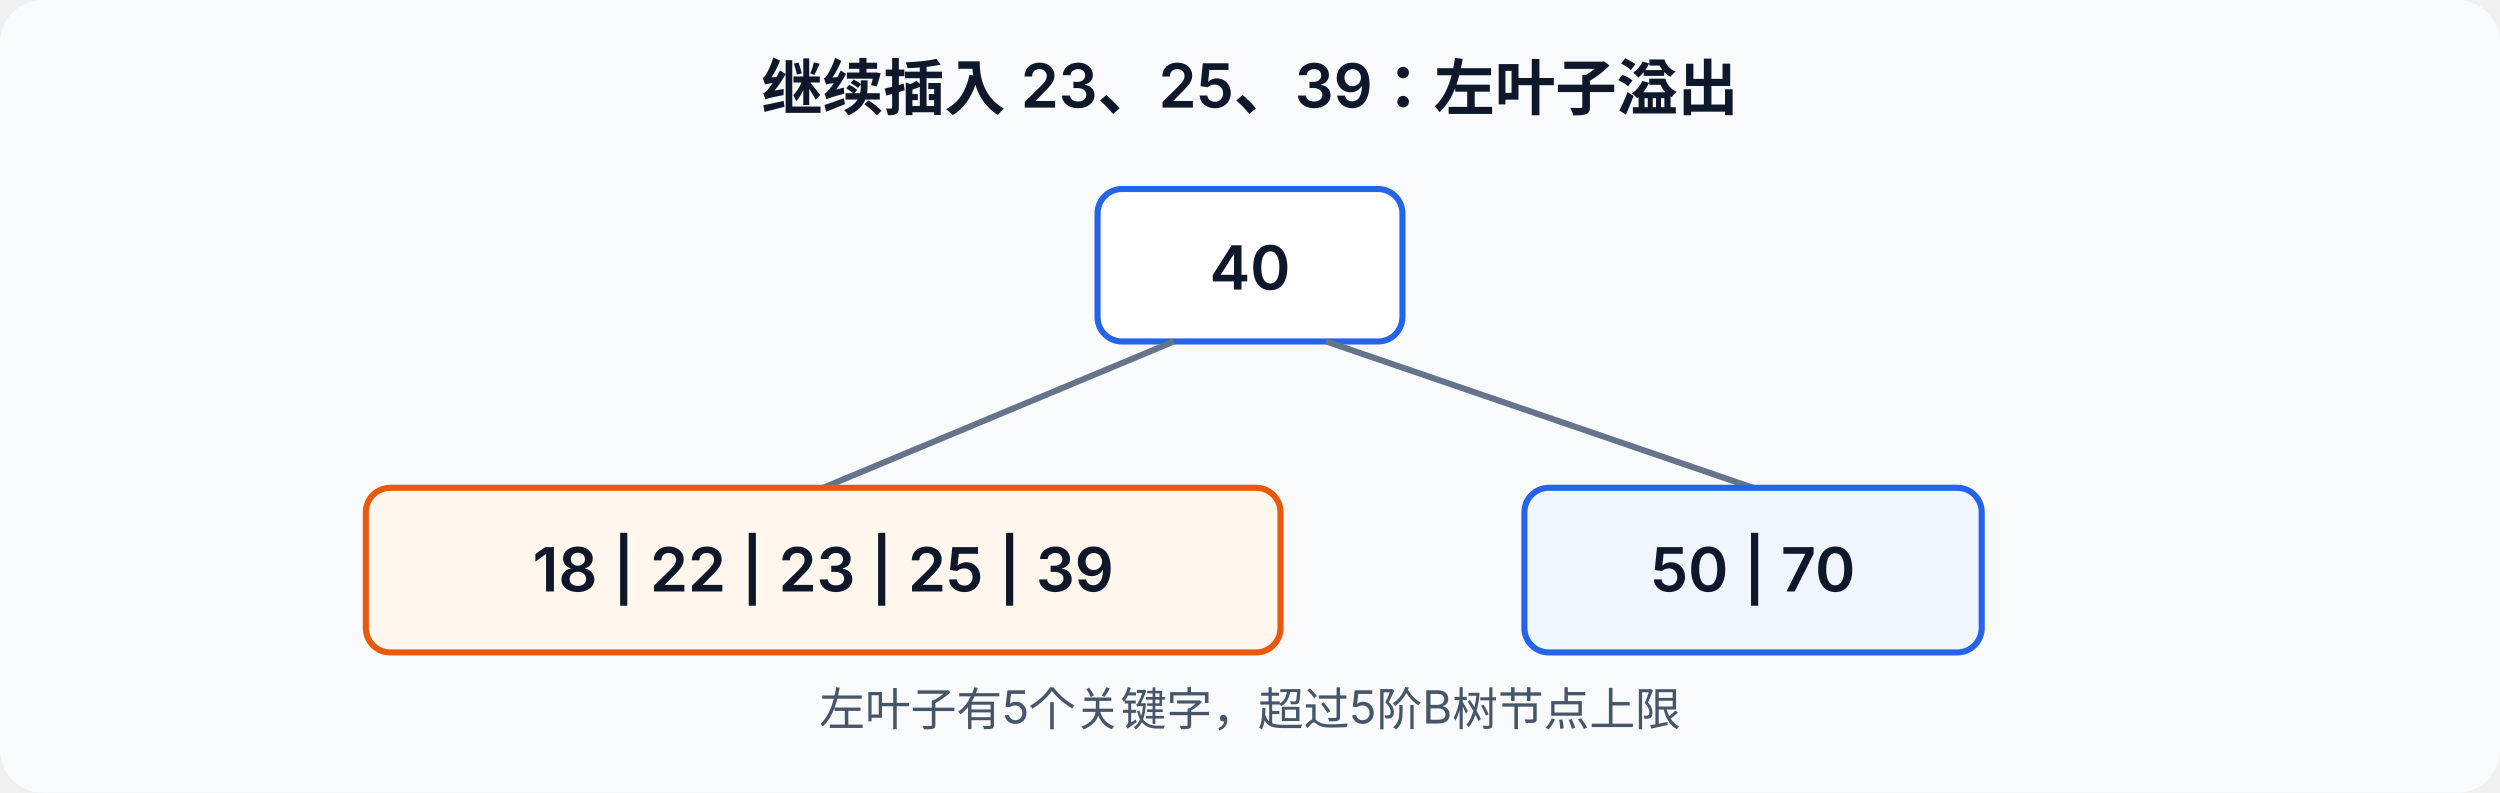
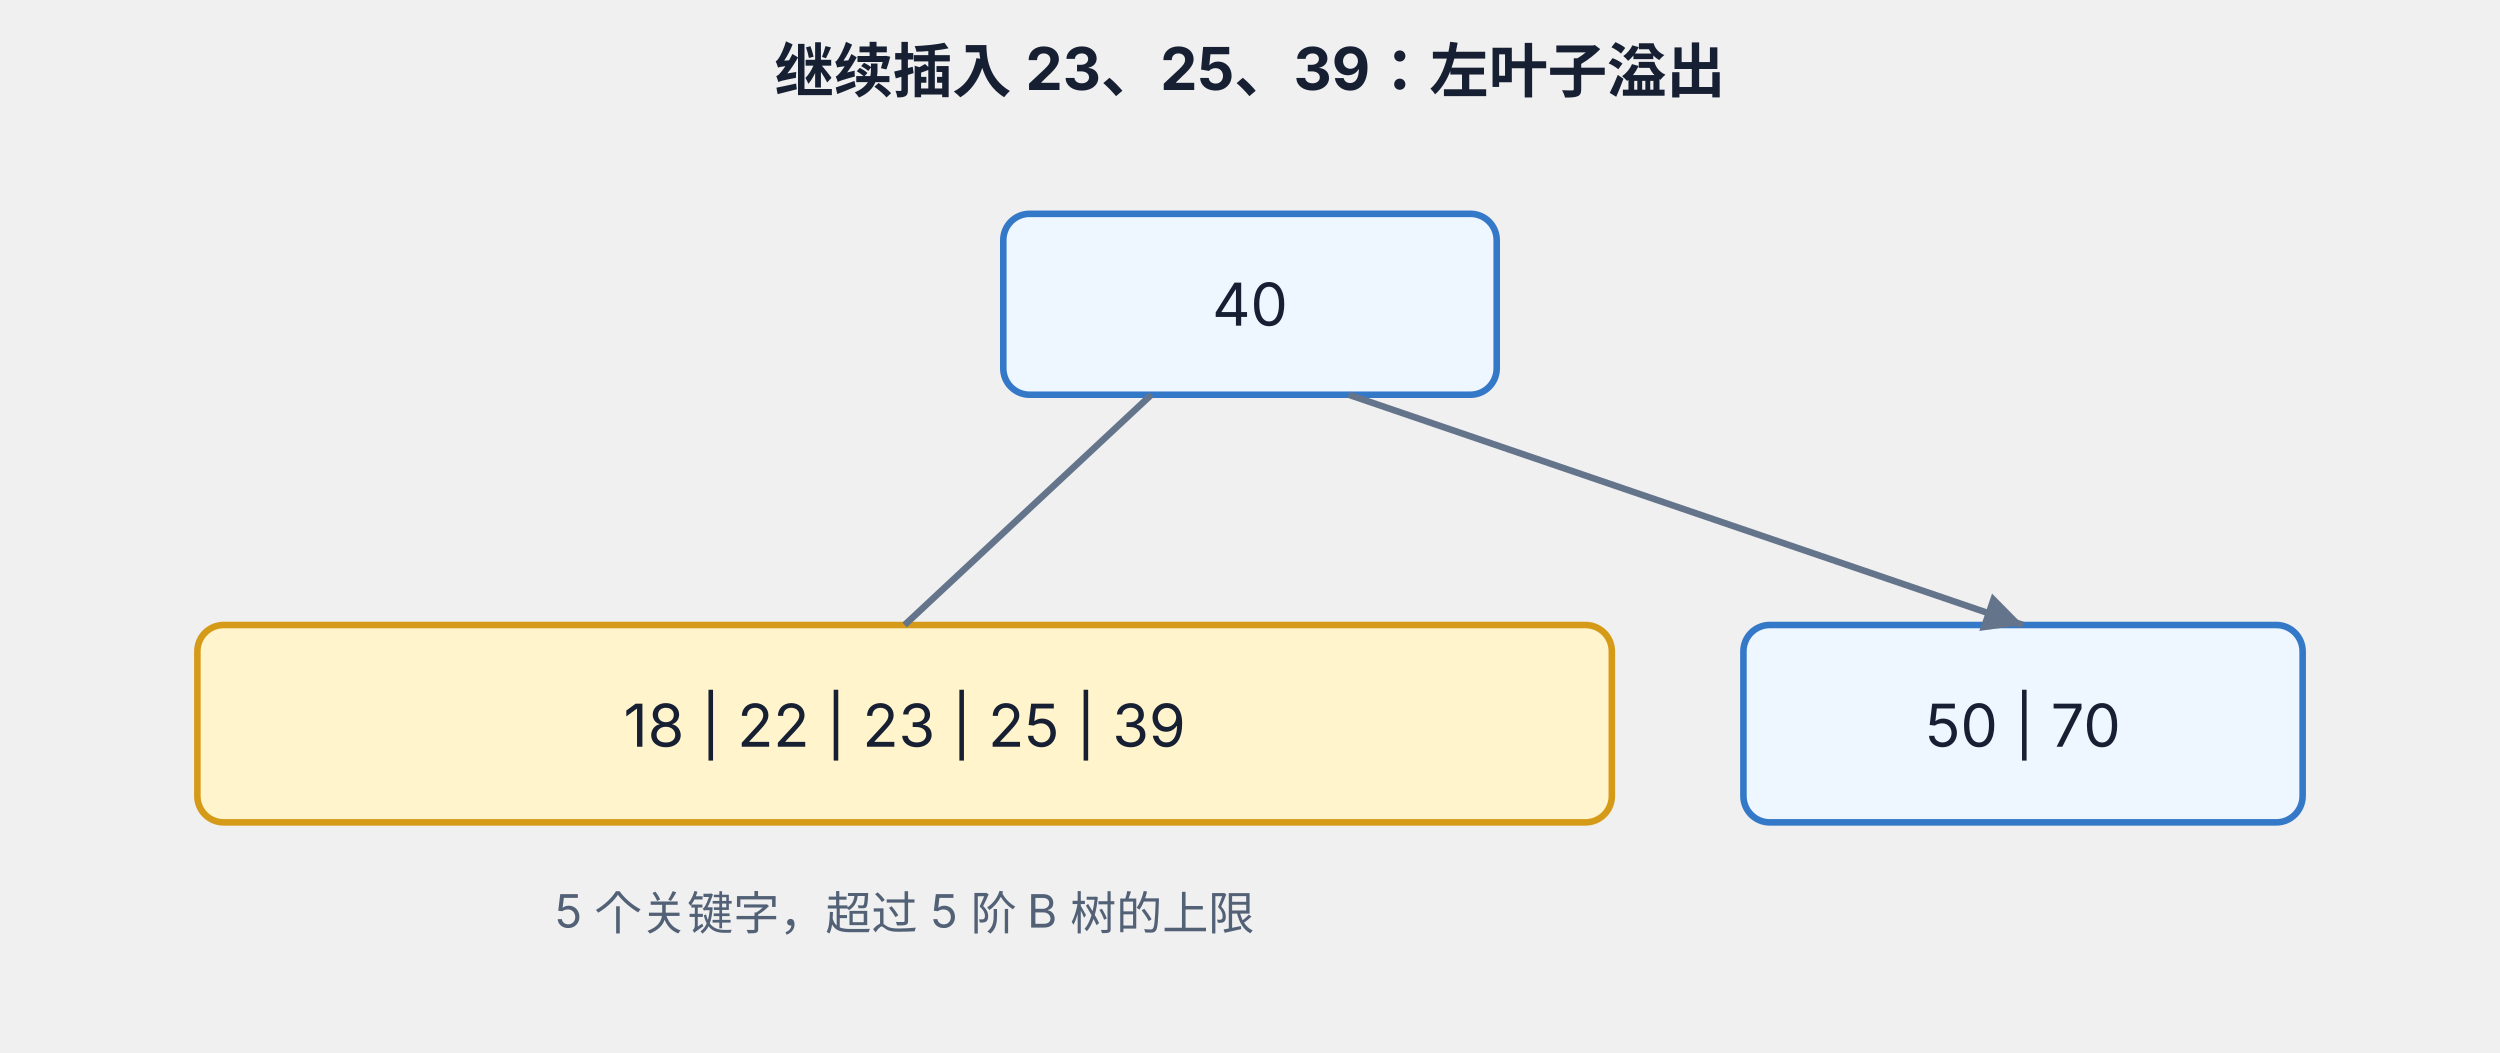
- <svg xmlns="http://www.w3.org/2000/svg" width="820" height="260" viewBox="0 0 820 260" role="img" aria-labelledby="title desc">
+ <svg xmlns="http://www.w3.org/2000/svg" width="760" height="320" viewBox="0 0 760 320">
  <defs>
-     <style>
-       .bg{fill:#f8fafc}.root{fill:#fff;stroke:#2563eb;stroke-width:2}.overflow{fill:#fff7ed;stroke:#ea580c;stroke-width:2}.leaf{fill:#eff6ff;stroke:#2563eb;stroke-width:2}.text{font:600 20px -apple-system,BlinkMacSystemFont,"Segoe UI",sans-serif;fill:#0f172a}.hint{font:15px -apple-system,BlinkMacSystemFont,"Segoe UI",sans-serif;fill:#475569}.edge{stroke:#64748b;stroke-width:2;fill:none}
-     </style>
+     <marker id="a" markerWidth="8" markerHeight="8" refX="6" refY="3" orient="auto">
+       <path d="M0,0 L6,3 L0,6 Z" fill="#64748b" />
+     </marker>
  </defs>
-   <rect class="bg" width="820" height="260" rx="14" />
-   <text x="410" y="36" text-anchor="middle" class="text">继续插入 23、25、39：左叶子溢出</text>
-   <rect class="root" x="360" y="62" width="100" height="50" rx="8" />
-   <text x="410" y="95" text-anchor="middle" class="text">40</text>
-   <path class="edge" d="M385 112 L270 160" />
-   <path class="edge" d="M435 112 L575 160" />
-   <rect class="overflow" x="120" y="160" width="300" height="54" rx="8" />
-   <rect class="leaf" x="500" y="160" width="150" height="54" rx="8" />
-   <text x="270" y="194" text-anchor="middle" class="text">18 | 22 | 23 | 25 | 39</text>
-   <text x="575" y="194" text-anchor="middle" class="text">50 | 70</text>
-   <text x="410" y="238" text-anchor="middle" class="hint">左叶子有5个关键字，超过5阶B树节点上限</text>
+   <style>text{font-family:-apple-system,BlinkMacSystemFont,"Segoe UI","PingFang SC",sans-serif;fill:#172033}.n{fill:#eef6ff;stroke:#3478c8;stroke-width:2;rx:8}.h{fill:#fff4cc;stroke:#d59b18;stroke-width:2;rx:8}.t{font-size:18px;text-anchor:middle}.s{font-size:14px;text-anchor:middle;fill:#526176}.l{stroke:#64748b;stroke-width:2;marker-end:url(#a)}</style>
+   <text x="380" y="28" class="t" font-weight="700">继续插入 23、25、39：左叶子溢出</text>
+   <rect x="305" y="65" width="150" height="55" class="n" />
+   <text x="380" y="99" class="t">40</text>
+   <rect x="60" y="190" width="430" height="60" class="h" />
+   <text x="275" y="227" class="t">18 | 22 | 23 | 25 | 39</text>
+   <rect x="530" y="190" width="170" height="60" class="n" />
+   <text x="615" y="227" class="t">50 | 70</text>
+   <path d="M350 120 L275 190 M410 120 L615 190" class="l" />
+   <text x="275" y="282" class="s">5 个关键字，超过 5 阶 B 树的上限</text>
</svg>
